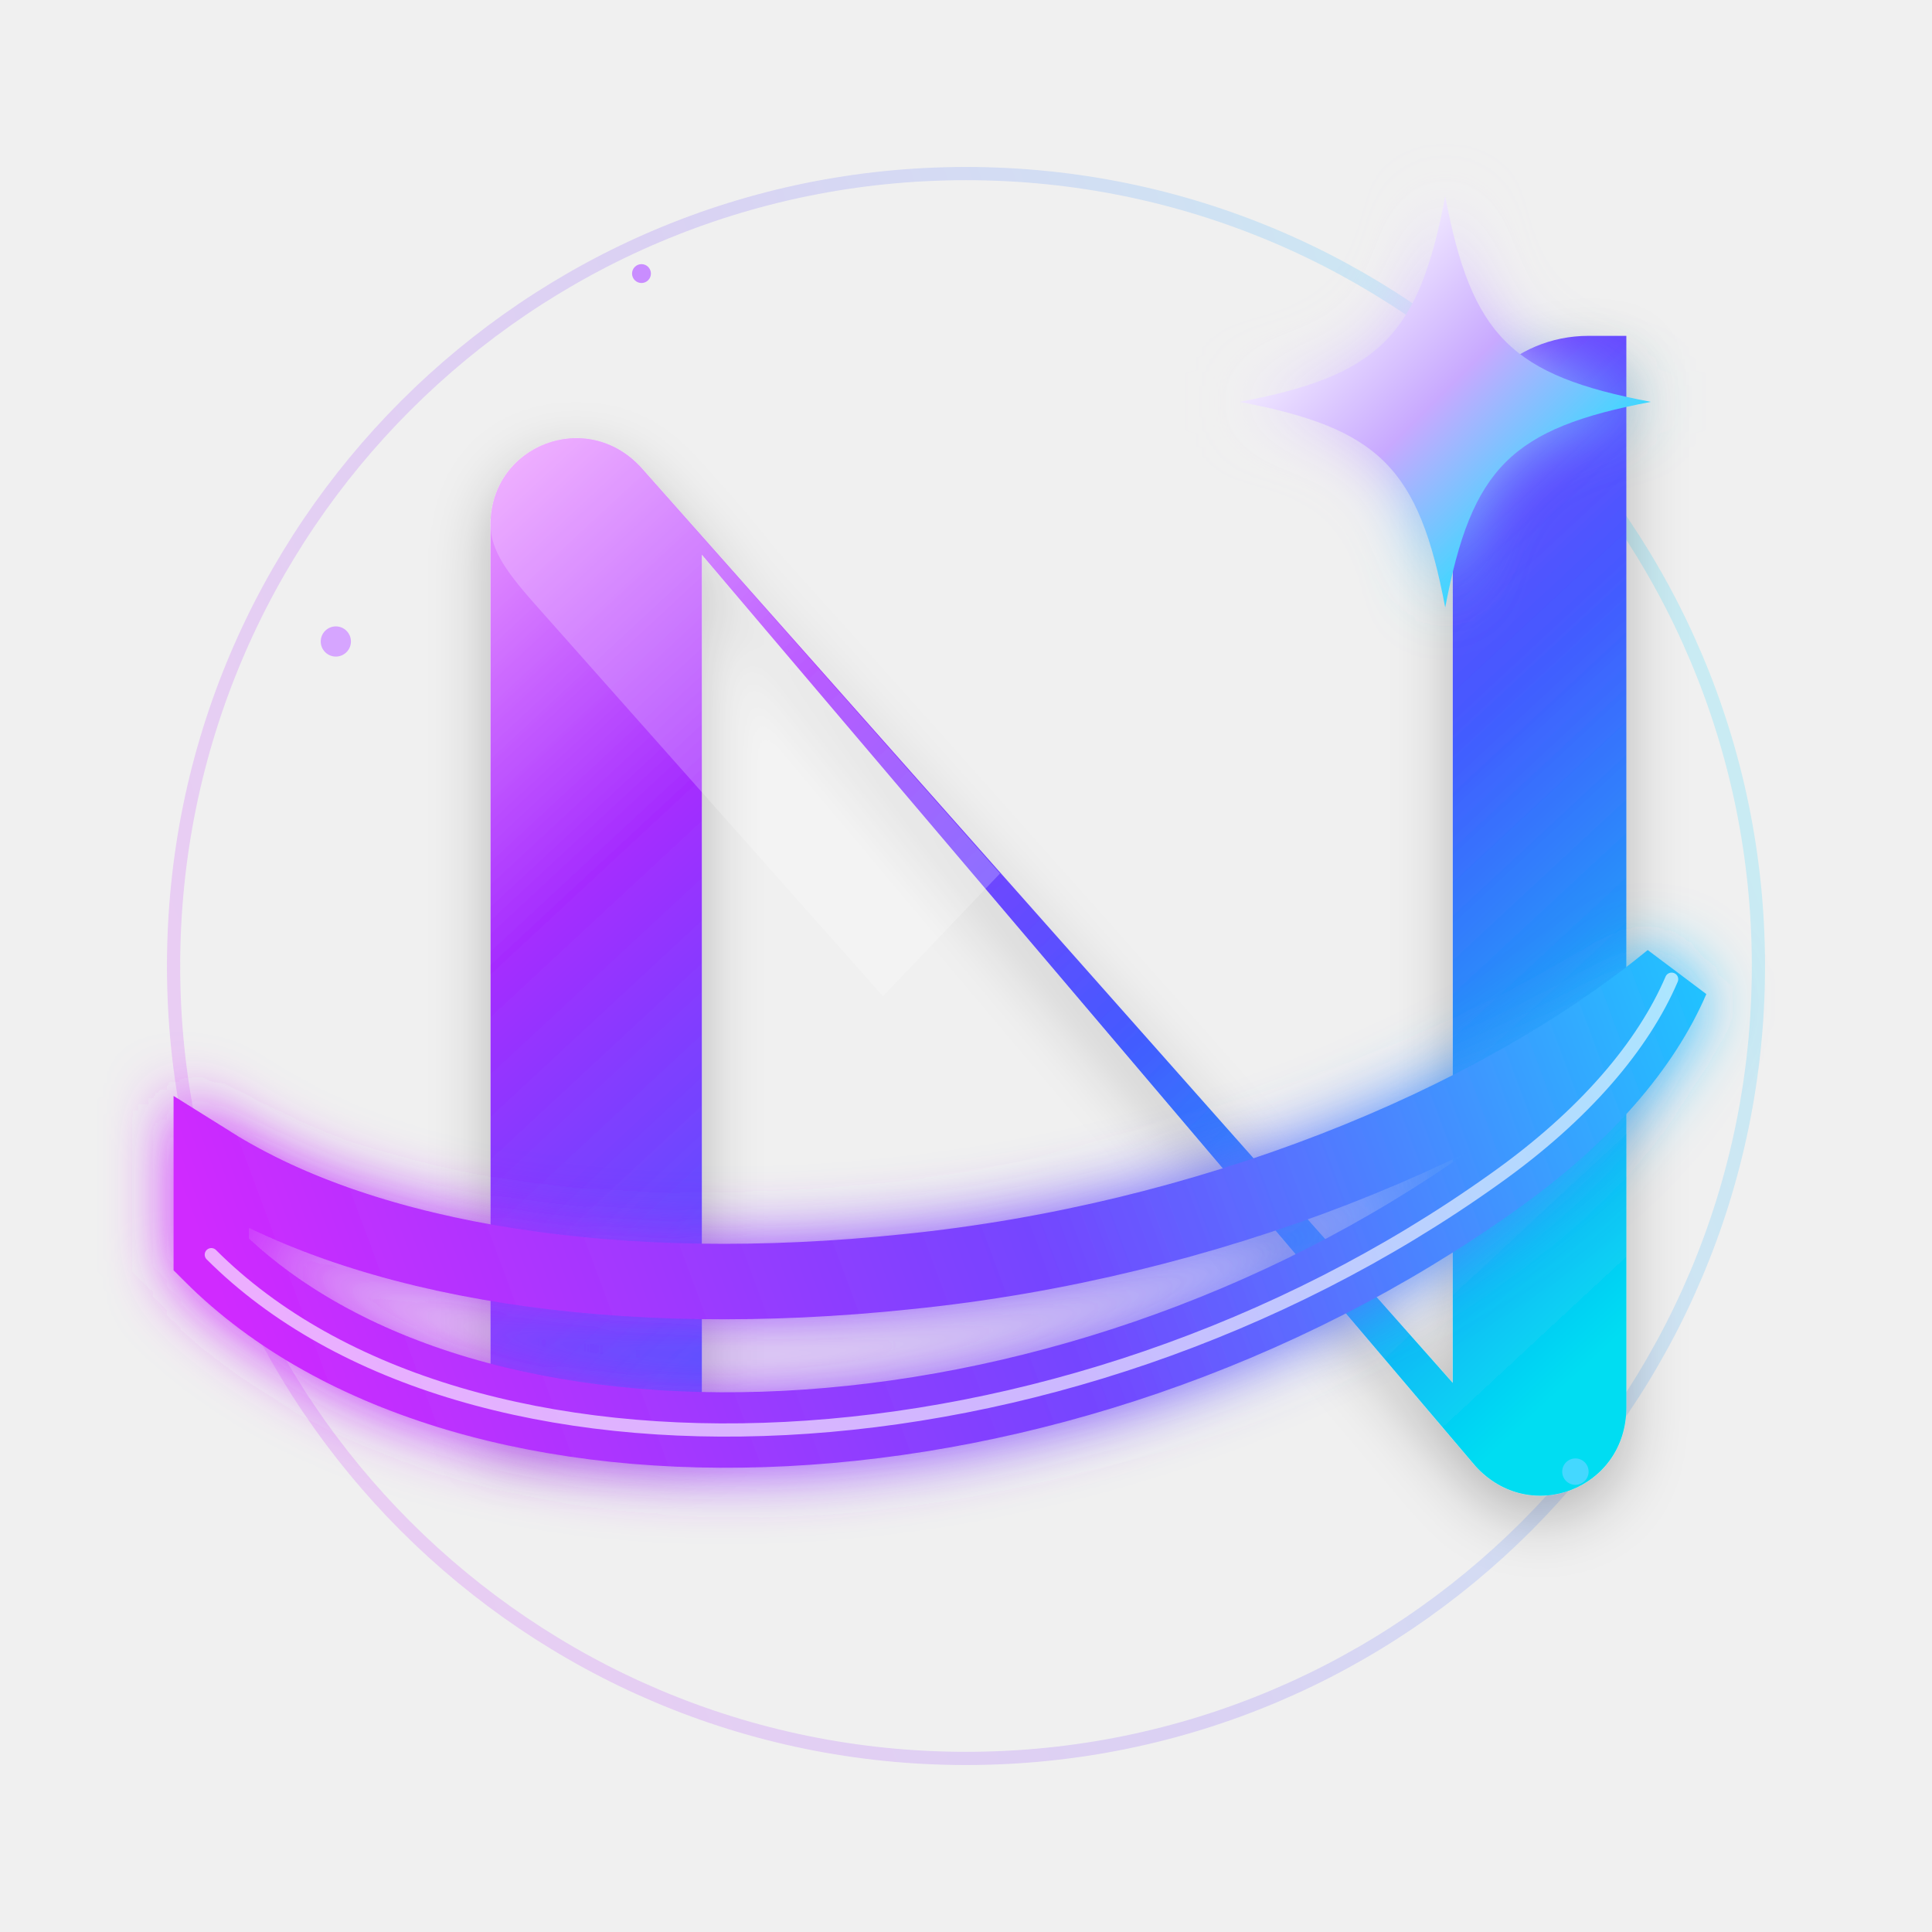
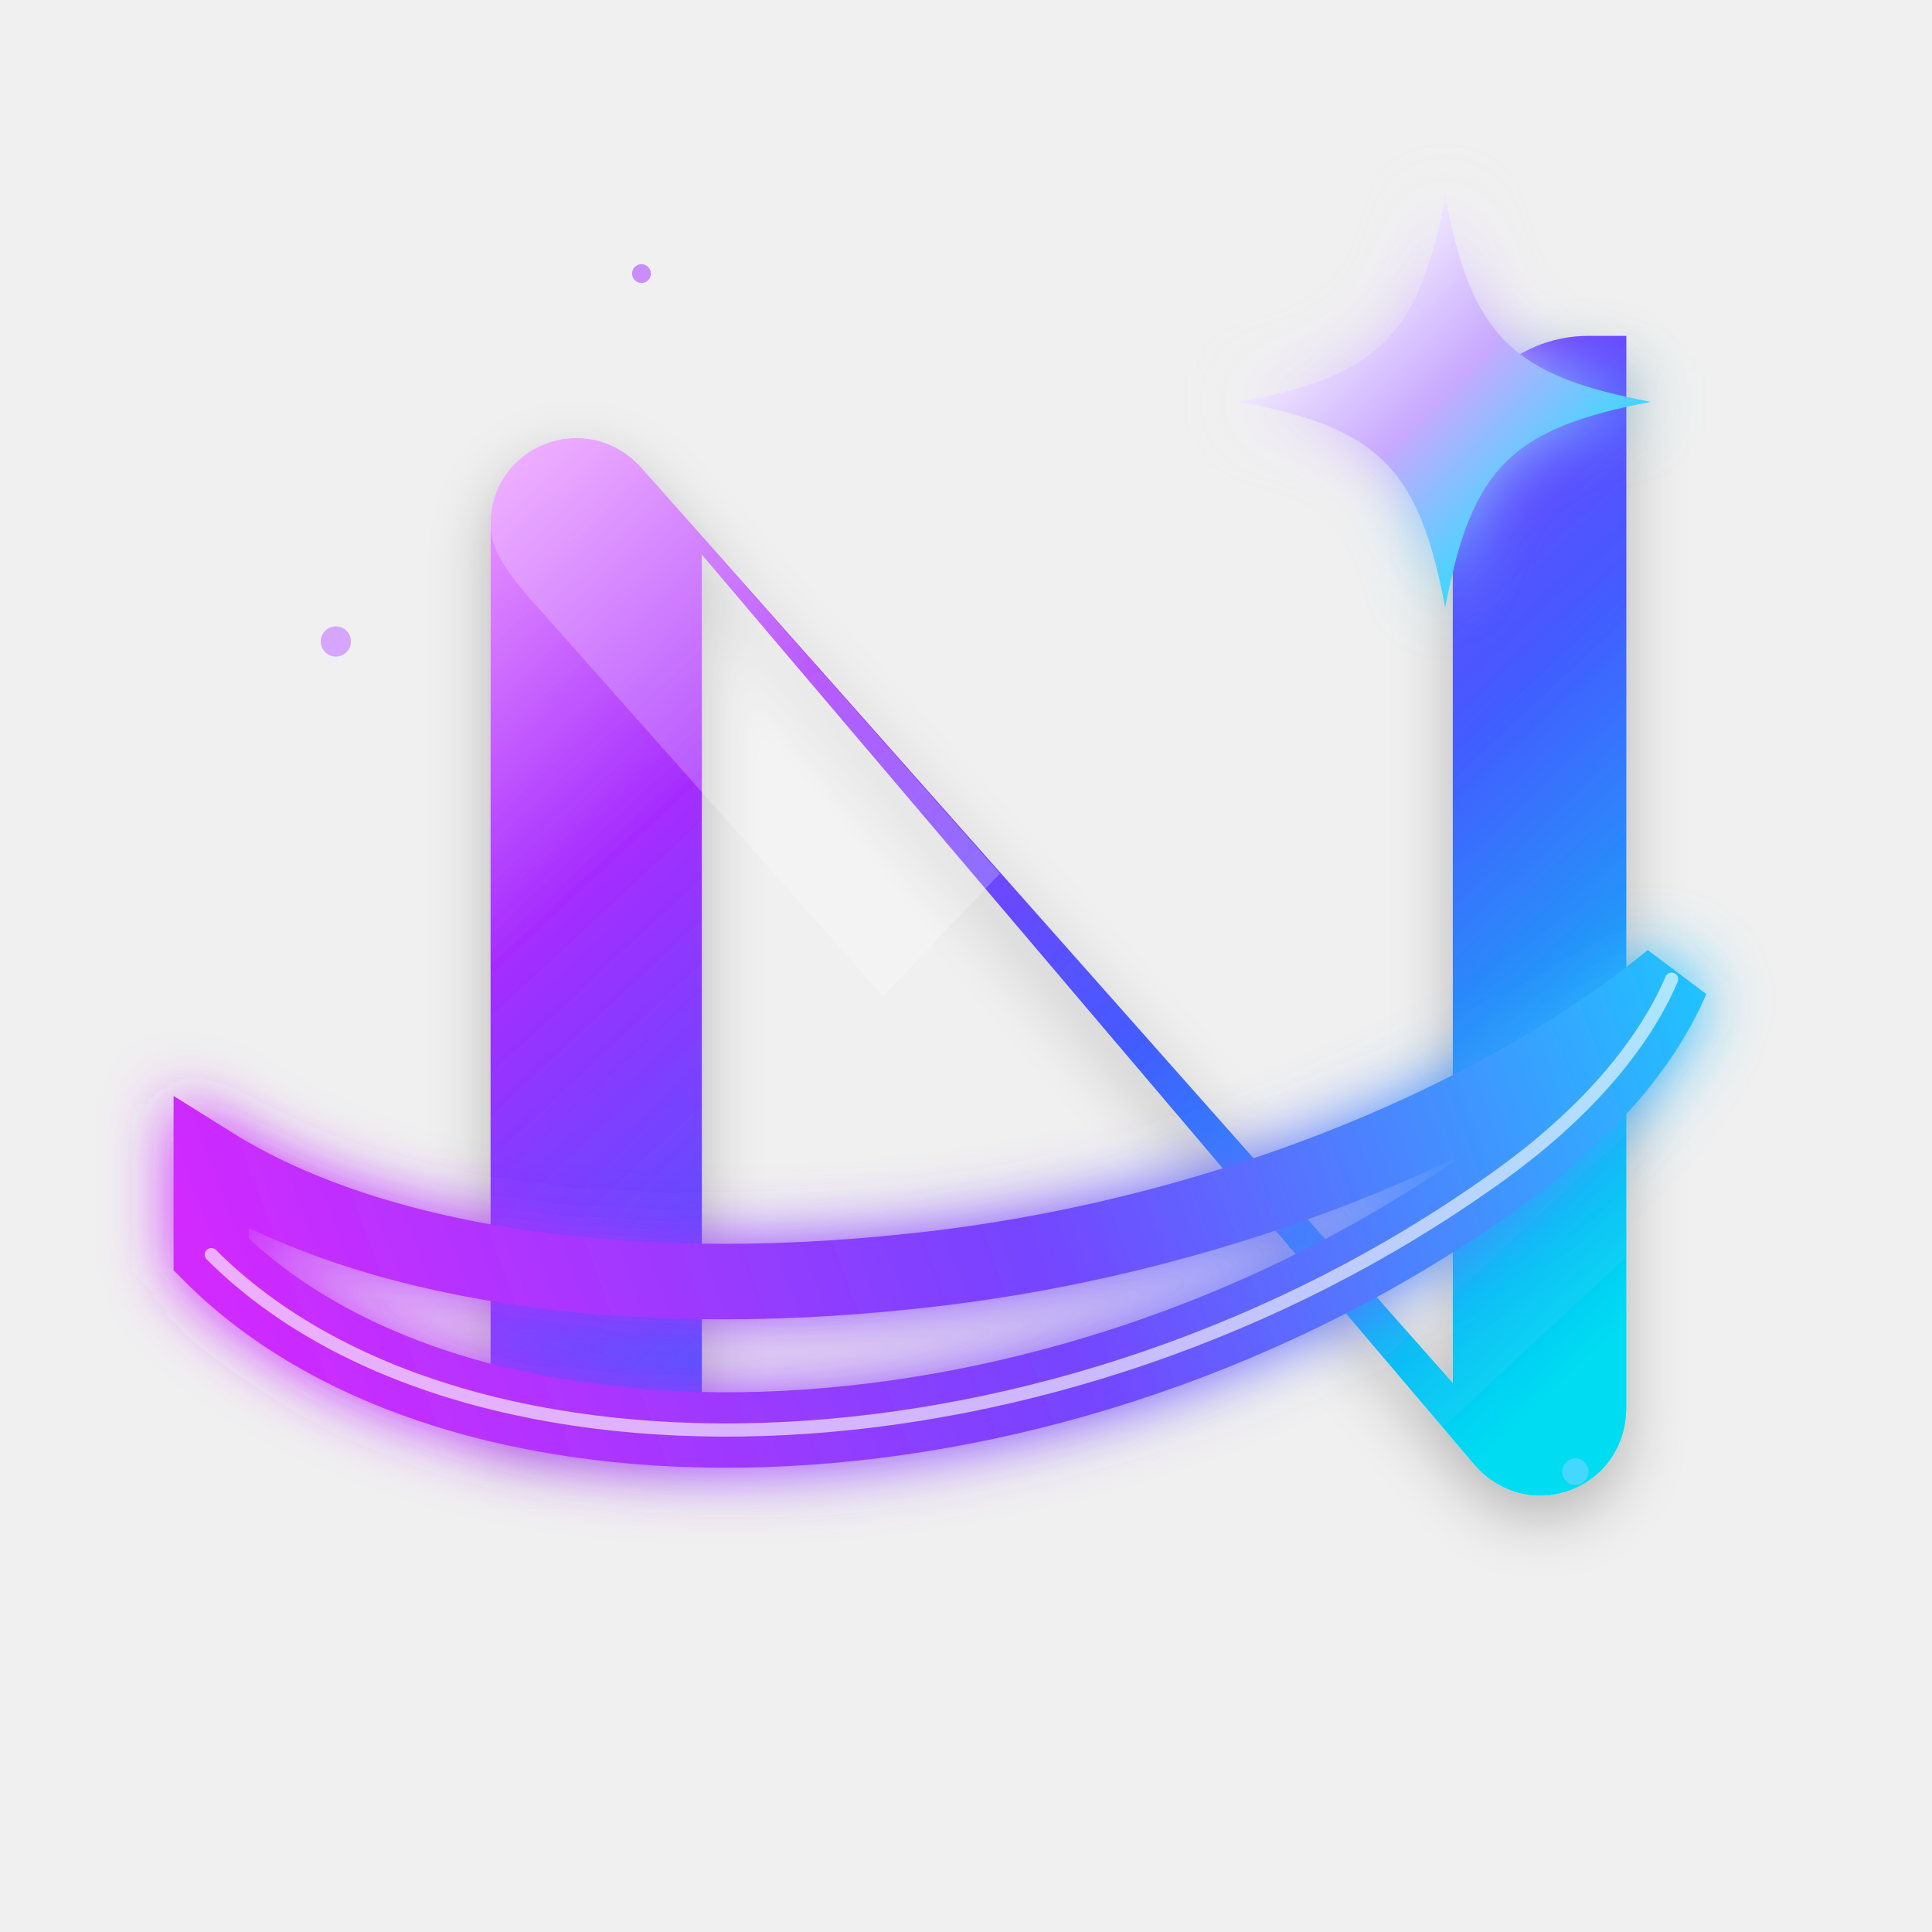
<svg xmlns="http://www.w3.org/2000/svg" width="1024" height="1024" viewBox="0 0 1024 1024" fill="none">
  <defs>
    <linearGradient id="n" x1="250" y1="230" x2="770" y2="790" gradientUnits="userSpaceOnUse">
      <stop stop-color="#F3A7FF" />
      <stop offset=".28" stop-color="#A52CFF" />
      <stop offset=".62" stop-color="#435BFF" />
      <stop offset="1" stop-color="#00DDF2" />
    </linearGradient>
    <linearGradient id="orbit" x1="110" y1="670" x2="920" y2="370" gradientUnits="userSpaceOnUse">
      <stop stop-color="#D02AFF" />
      <stop offset=".48" stop-color="#7545FF" />
      <stop offset="1" stop-color="#12D9FF" />
    </linearGradient>
    <linearGradient id="star" x1="700" y1="130" x2="830" y2="260" gradientUnits="userSpaceOnUse">
      <stop stop-color="#FFF" />
      <stop offset=".55" stop-color="#C8A9FF" />
      <stop offset="1" stop-color="#39D9FF" />
    </linearGradient>
    <filter id="softGlow" x="-35%" y="-35%" width="170%" height="170%">
      <feGaussianBlur stdDeviation="17" result="b" />
      <feMerge>
        <feMergeNode in="b" />
        <feMergeNode in="SourceGraphic" />
      </feMerge>
    </filter>
    <filter id="shadow" x="-30%" y="-30%" width="160%" height="160%">
      <feGaussianBlur in="SourceAlpha" stdDeviation="16" result="b" />
      <feOffset dy="12" />
      <feComponentTransfer>
        <feFuncA type="linear" slope=".24" />
      </feComponentTransfer>
      <feMerge>
        <feMergeNode />
        <feMergeNode in="SourceGraphic" />
      </feMerge>
    </filter>
  </defs>
-   <circle cx="512" cy="512" r="420" stroke="url(#orbit)" stroke-opacity=".18" stroke-width="7" />
  <path d="M260 755V278c0-42 51-62 80-30l430 485V250c0-40 32-72 72-72h20v568c0 43-51 63-80 31L372 294v461h-40c-40 0-72 0-72 0Z" fill="url(#n)" filter="url(#shadow)" />
  <path d="M260 278c0-42 51-62 80-30l190 215-62 65-182-205c-17-19-26-31-26-45Z" fill="#fff" fill-opacity=".22" />
  <path d="M112 665c135 135 450 124 680-40 48-34 79-71 94-106-95 78-247 139-405 155-152 16-286-5-369-57Z" stroke="url(#orbit)" stroke-width="40" stroke-linecap="round" filter="url(#softGlow)" />
  <path d="M112 665c135 135 450 124 680-40 48-34 79-71 94-106" stroke="#fff" stroke-opacity=".62" stroke-width="7" stroke-linecap="round" />
  <path d="M766 104c14 74 35 95 109 109-74 14-95 35-109 109-14-74-35-95-109-109 74-14 95-35 109-109Z" fill="url(#star)" filter="url(#softGlow)" />
  <circle cx="178" cy="340" r="8" fill="#D6A5FF" />
  <circle cx="835" cy="780" r="7" fill="#44D8FF" />
  <circle cx="340" cy="145" r="5" fill="#C98DFF" />
</svg>
